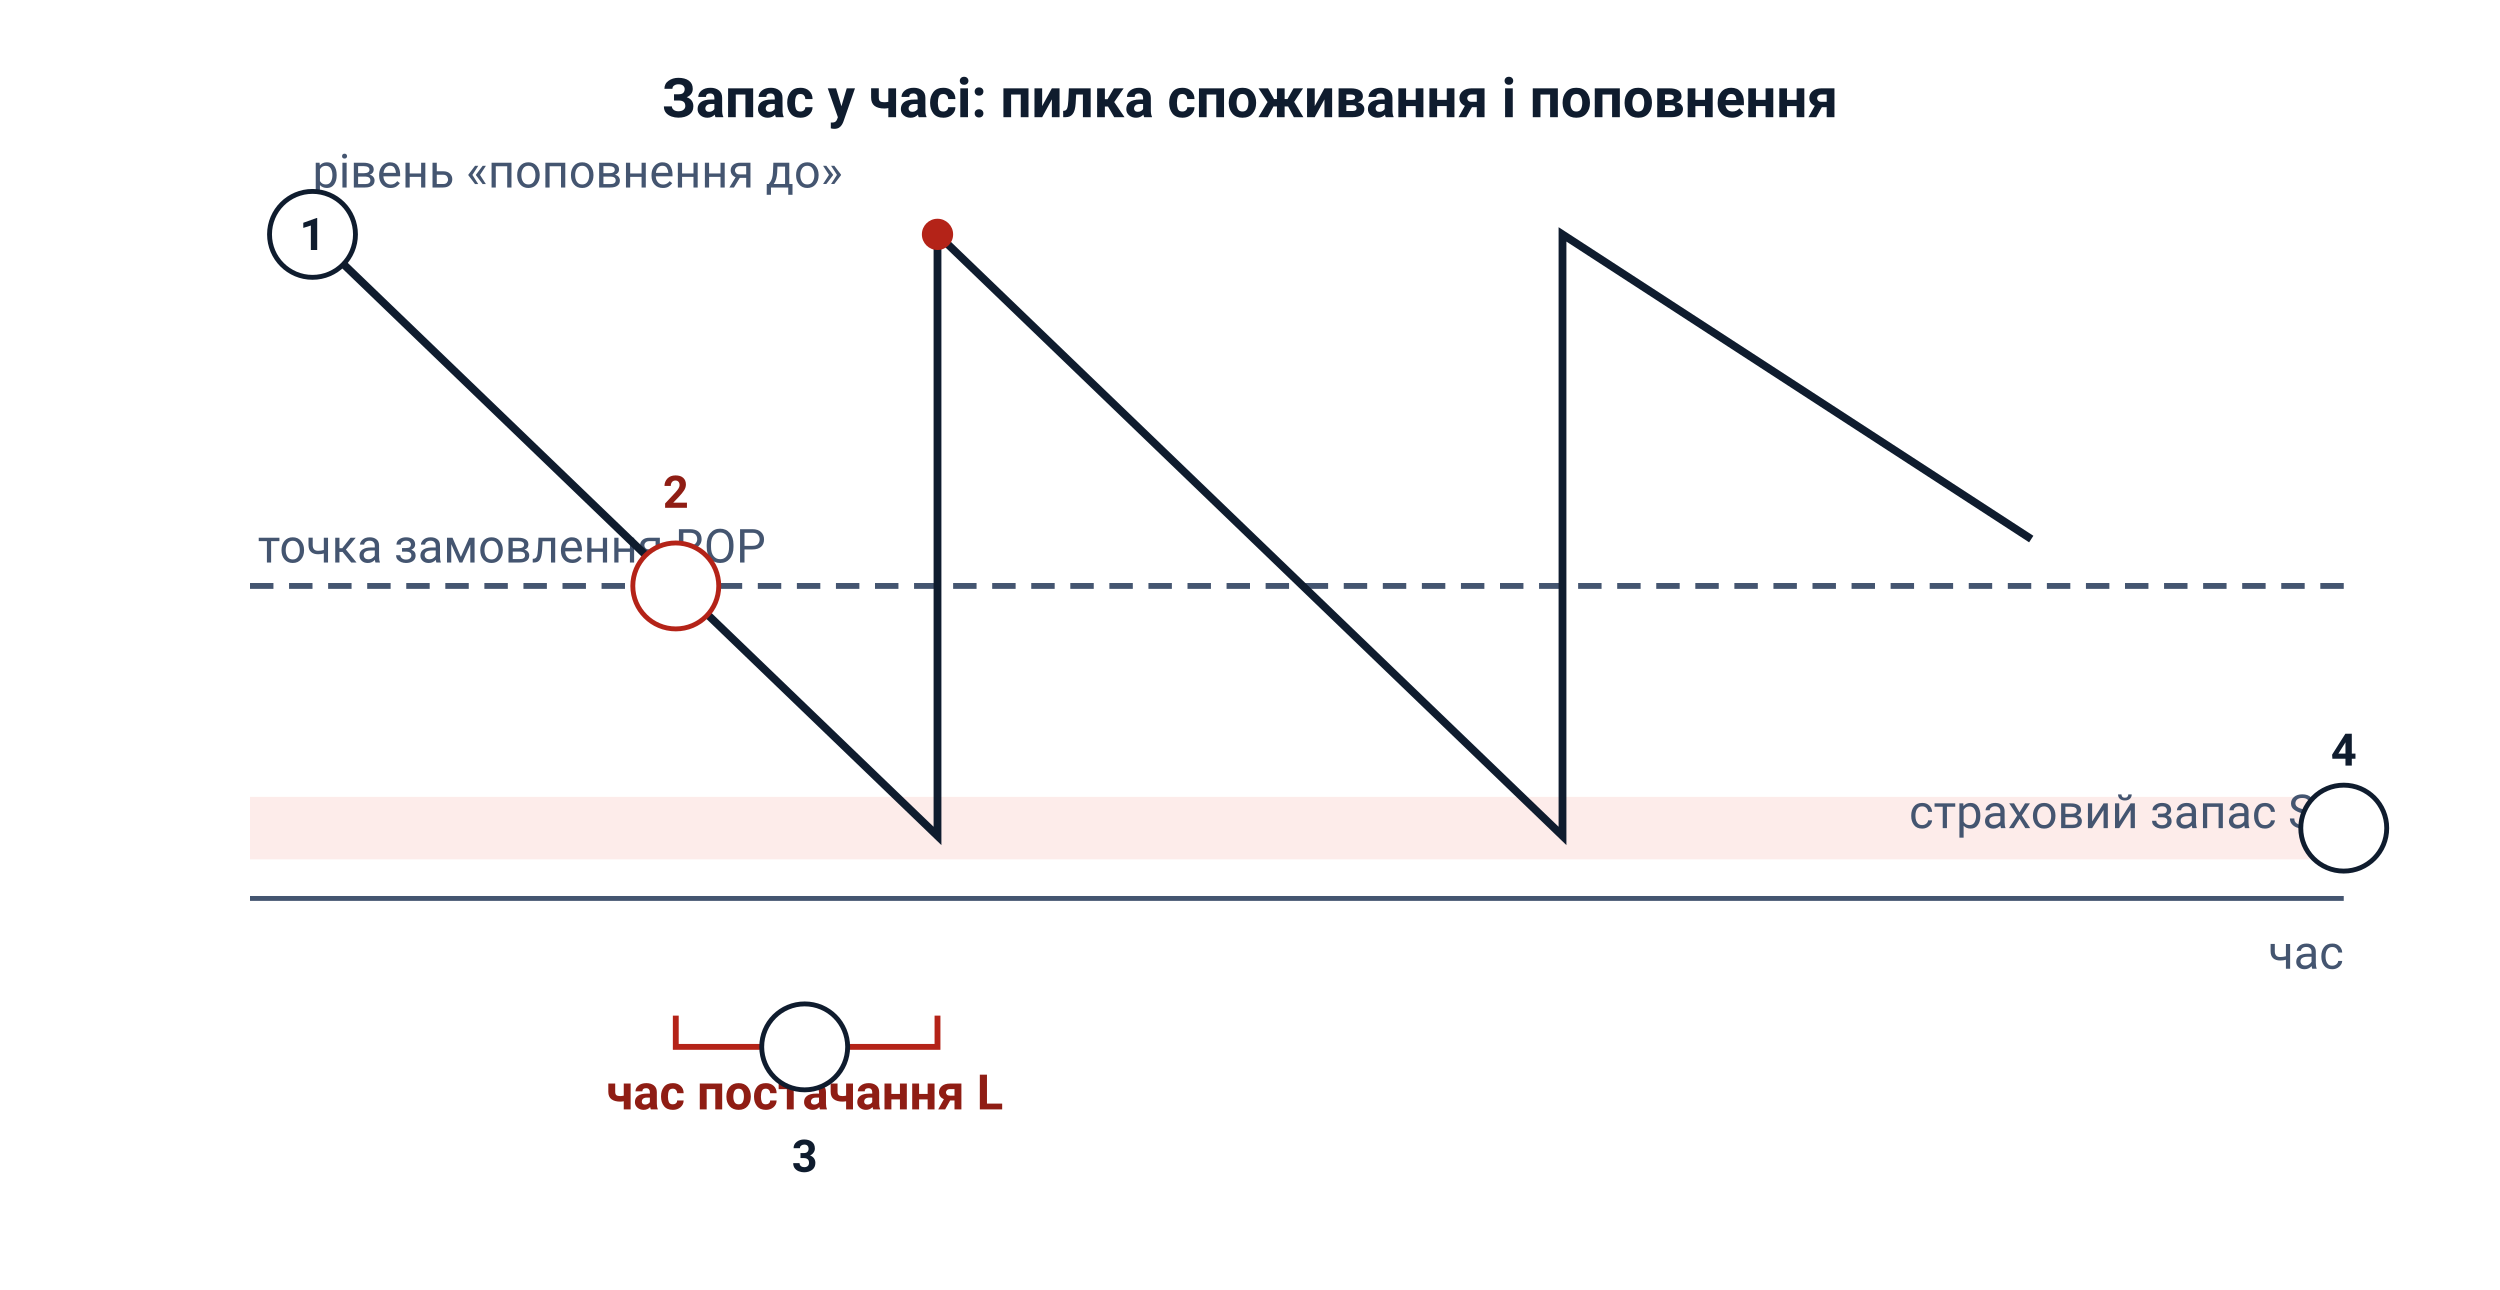
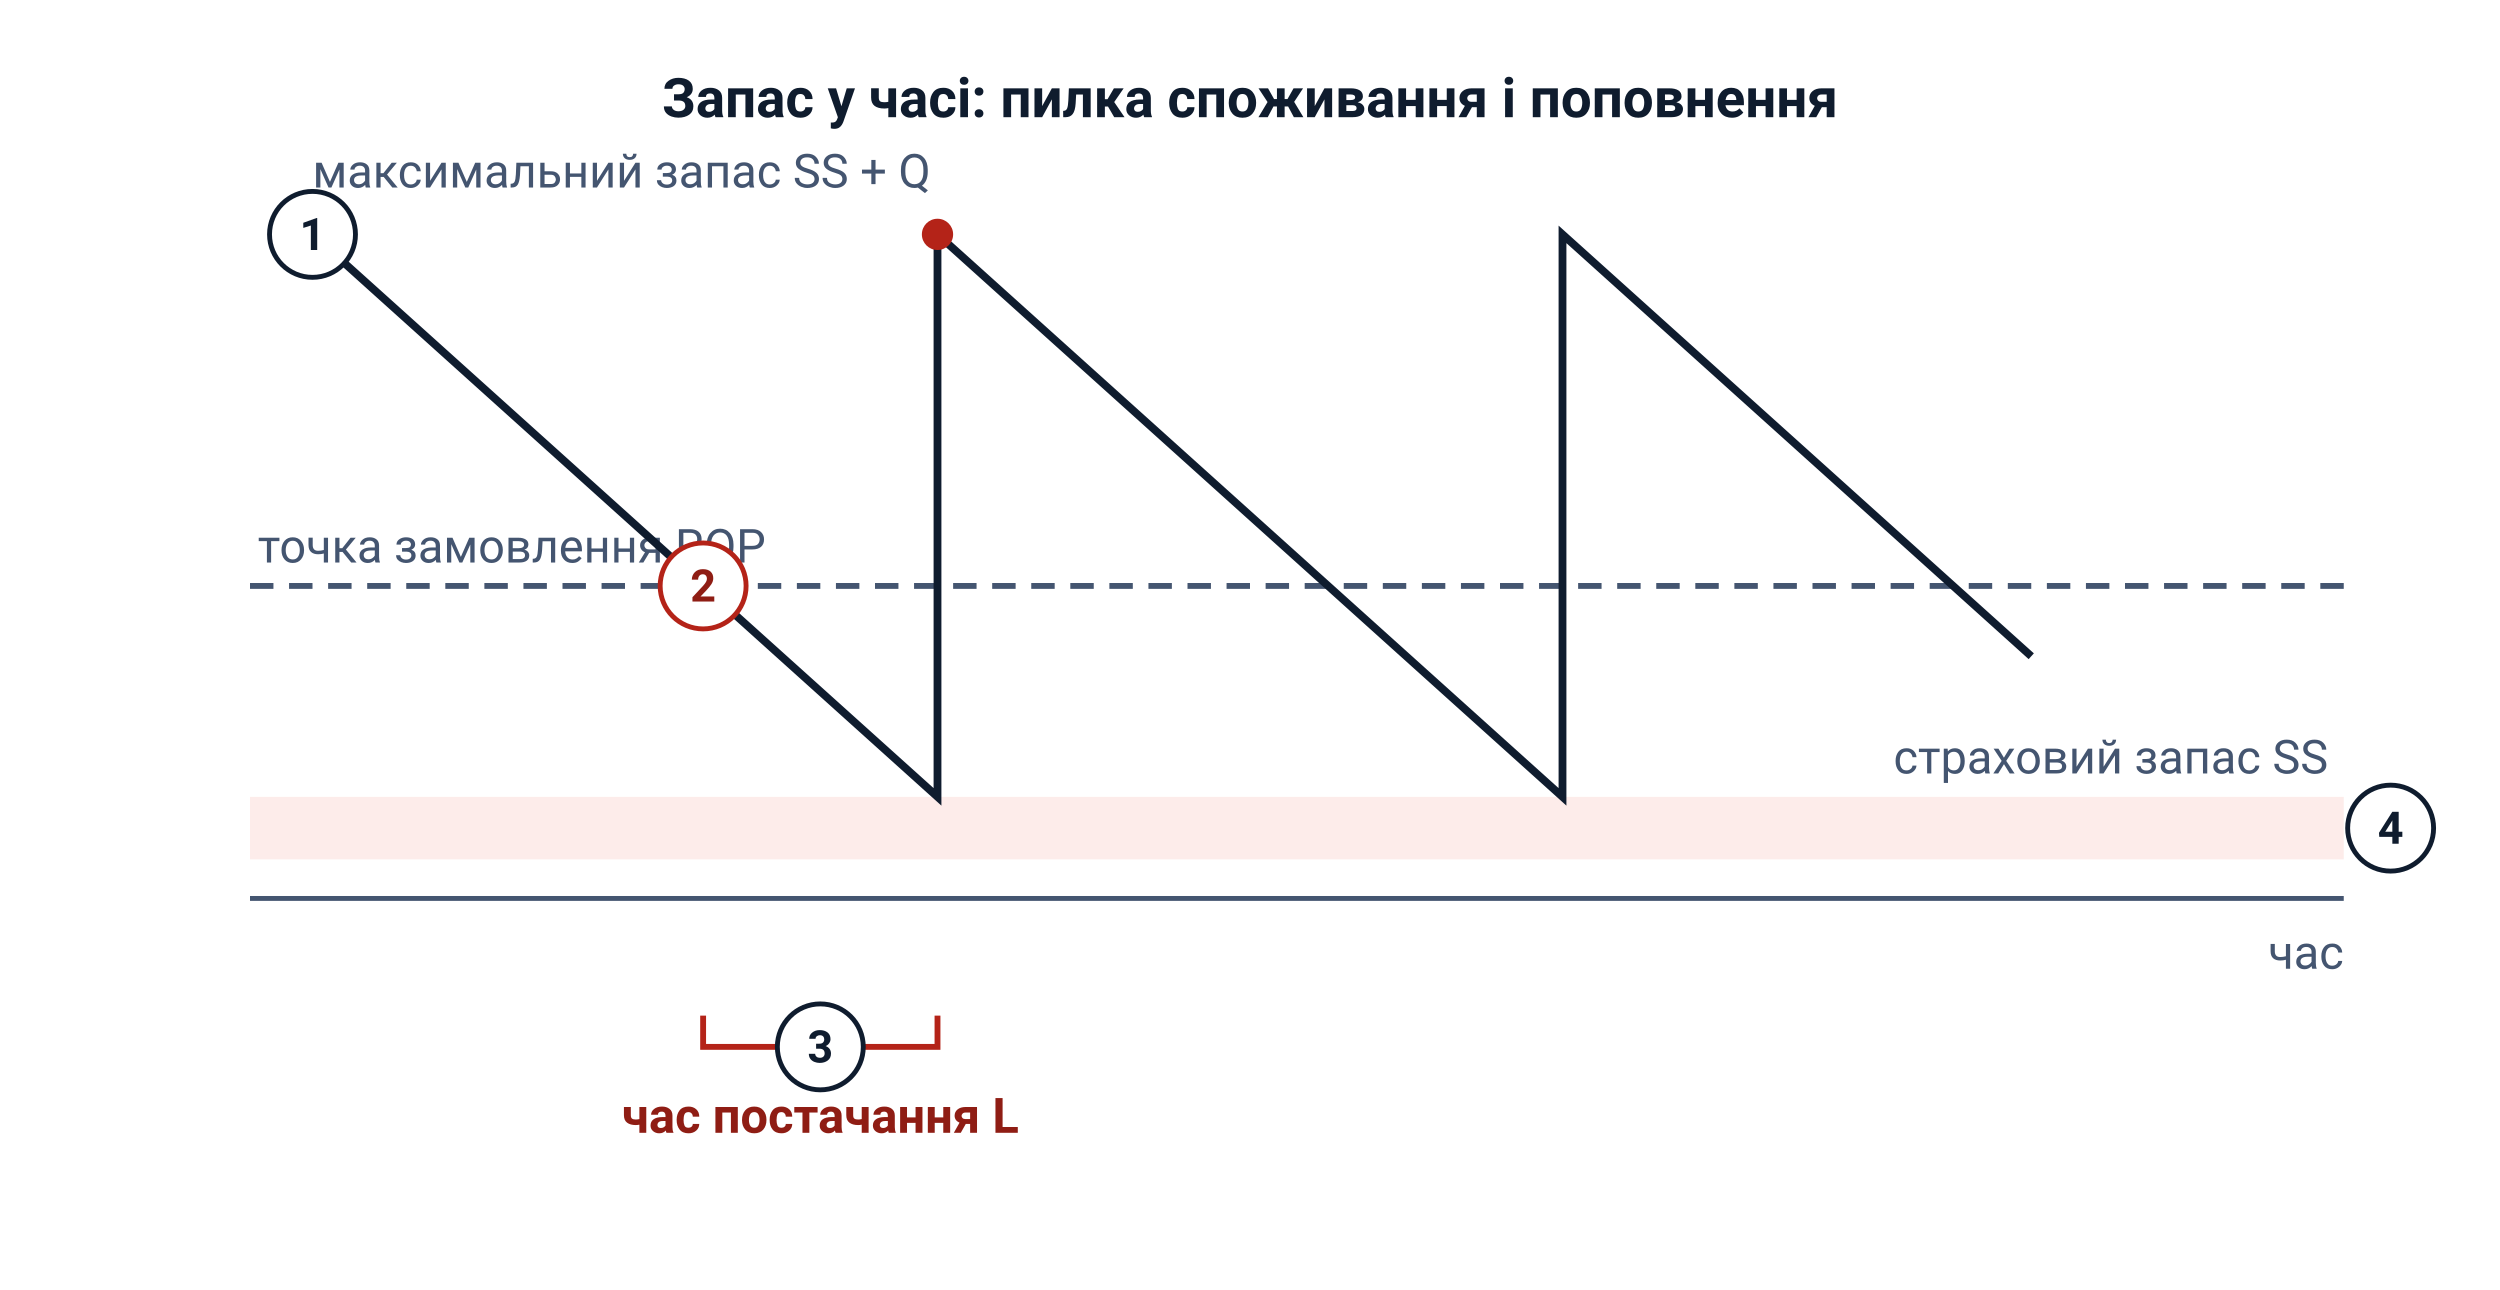
<svg xmlns="http://www.w3.org/2000/svg" id="fig-t06-3" class="scheme" viewBox="0 0 640 330" role="img" aria-labelledby="fig-t06-3-title fig-t06-3-desc" font-family="system-ui, -apple-system, 'Segoe UI', Roboto, 'Helvetica Neue', Arial, sans-serif">
  <style>
    #fig-t06-3 .box { fill: var(--surface, #ffffff); stroke: var(--ink, #0f1c2e); stroke-width: 1.25; }
    #fig-t06-3 .t { fill: var(--ink, #0f1c2e); font-size: 14px; font-weight: 650; }
    #fig-t06-3 .s { fill: var(--ink-2, #445570); font-size: 12px; }
    #fig-t06-3 .lbl { fill: var(--ink-2, #445570); font-size: 12px; }
    #fig-t06-3 .axis { stroke: var(--ink-2, #445570); stroke-width: 1.25; fill: none; }
    #fig-t06-3 .stock { stroke: var(--ink, #0f1c2e); stroke-width: 2; fill: none; }
    #fig-t06-3 .rop { stroke: var(--ink-2, #445570); stroke-width: 1.5; stroke-dasharray: 6 4; fill: none; }
    #fig-t06-3 .bracket { stroke: var(--err, #b42318); stroke-width: 1.5; fill: none; }
    #fig-t06-3 .ss { fill: var(--err-bg, #fdecea); }
    #fig-t06-3 .pt { fill: var(--err, #b42318); }
    #fig-t06-3 .exam-t { fill: var(--err-ink, #8f1d14); font-size: 12.5px; font-weight: 600; }
    #fig-t06-3 .refc { fill: var(--surface, #ffffff); stroke: var(--ink, #0f1c2e); stroke-width: 1.25; }
    #fig-t06-3 .refn { fill: var(--ink, #0f1c2e); font-size: 11.5px; font-weight: 700; text-anchor: middle; }
    #fig-t06-3 .refc.exam { stroke: var(--err, #b42318); }
    #fig-t06-3 .refn.exam-n { fill: var(--err-ink, #8f1d14); }
  </style>
  <defs>
    <marker id="fig-t06-3-arr" viewBox="0 0 10 10" refX="9" refY="5" markerWidth="7" markerHeight="7" orient="auto-start-reverse">
      <path class="arrow-head" d="M0 0 10 5 0 10z" fill="var(--err, #b42318)" />
    </marker>
  </defs>
  <text class="t" x="320" y="30" text-anchor="middle">Запас у часі: пилка споживання і поповнення</text>
  <rect class="ss" x="64" y="204" width="536" height="16" />
  <path class="axis" d="M64 230 L600 230" />
  <text class="lbl" x="600" y="248" text-anchor="end">час</text>
  <path class="rop" d="M64 150 L600 150" />
  <text class="lbl" x="66" y="144">точка замовлення ROP</text>
-   <path class="stock" d="M80 60 L240 214 L240 60 L400 214 L400 60 L520 138" />
-   <circle class="pt" cx="173" cy="150" r="4" />
+   <path class="stock" d="M80 60 L240 204 L240 60 L400 204 L400 60 L520 168" />
+   <circle class="pt" cx="180" cy="150" r="4" />
  <circle class="pt" cx="240" cy="60" r="4" />
-   <path class="bracket" d="M173 260 L173 268 L240 268 L240 260" />
-   <text class="exam-t" x="206" y="284" text-anchor="middle">час постачання L</text>
-   <text class="s" x="80" y="48" text-anchor="start">рівень «поповнення до»</text>
-   <text class="s" x="600" y="212" text-anchor="end">страховий запас SS</text>
+   <path class="bracket" d="M180 260 L180 268 L240 268 L240 260" />
+   <text class="exam-t" x="210" y="290" text-anchor="middle">час постачання L</text>
+   <text class="s" x="80" y="48" text-anchor="start">максимальний запас SS + Q</text>
+   <text class="s" x="596" y="198" text-anchor="end">страховий запас SS</text>
  <circle class="refc" cx="80" cy="60" r="11" />
  <text class="refn" x="80" y="64">1</text>
-   <circle class="refc exam" cx="173" cy="150" r="11" />
-   <text class="refn exam-n" x="173" y="130">2</text>
-   <circle class="refc" cx="206" cy="268" r="11" />
-   <text class="refn" x="206" y="300">3</text>
-   <circle class="refc" cx="600" cy="212" r="11" />
-   <text class="refn" x="600" y="196">4</text>
+   <circle class="refc exam" cx="180" cy="150" r="11" />
+   <text class="refn exam-n" x="180" y="154">2</text>
+   <circle class="refc" cx="210" cy="268" r="11" />
+   <text class="refn" x="210" y="272">3</text>
+   <circle class="refc" cx="612" cy="212" r="11" />
+   <text class="refn" x="612" y="216">4</text>
</svg>
